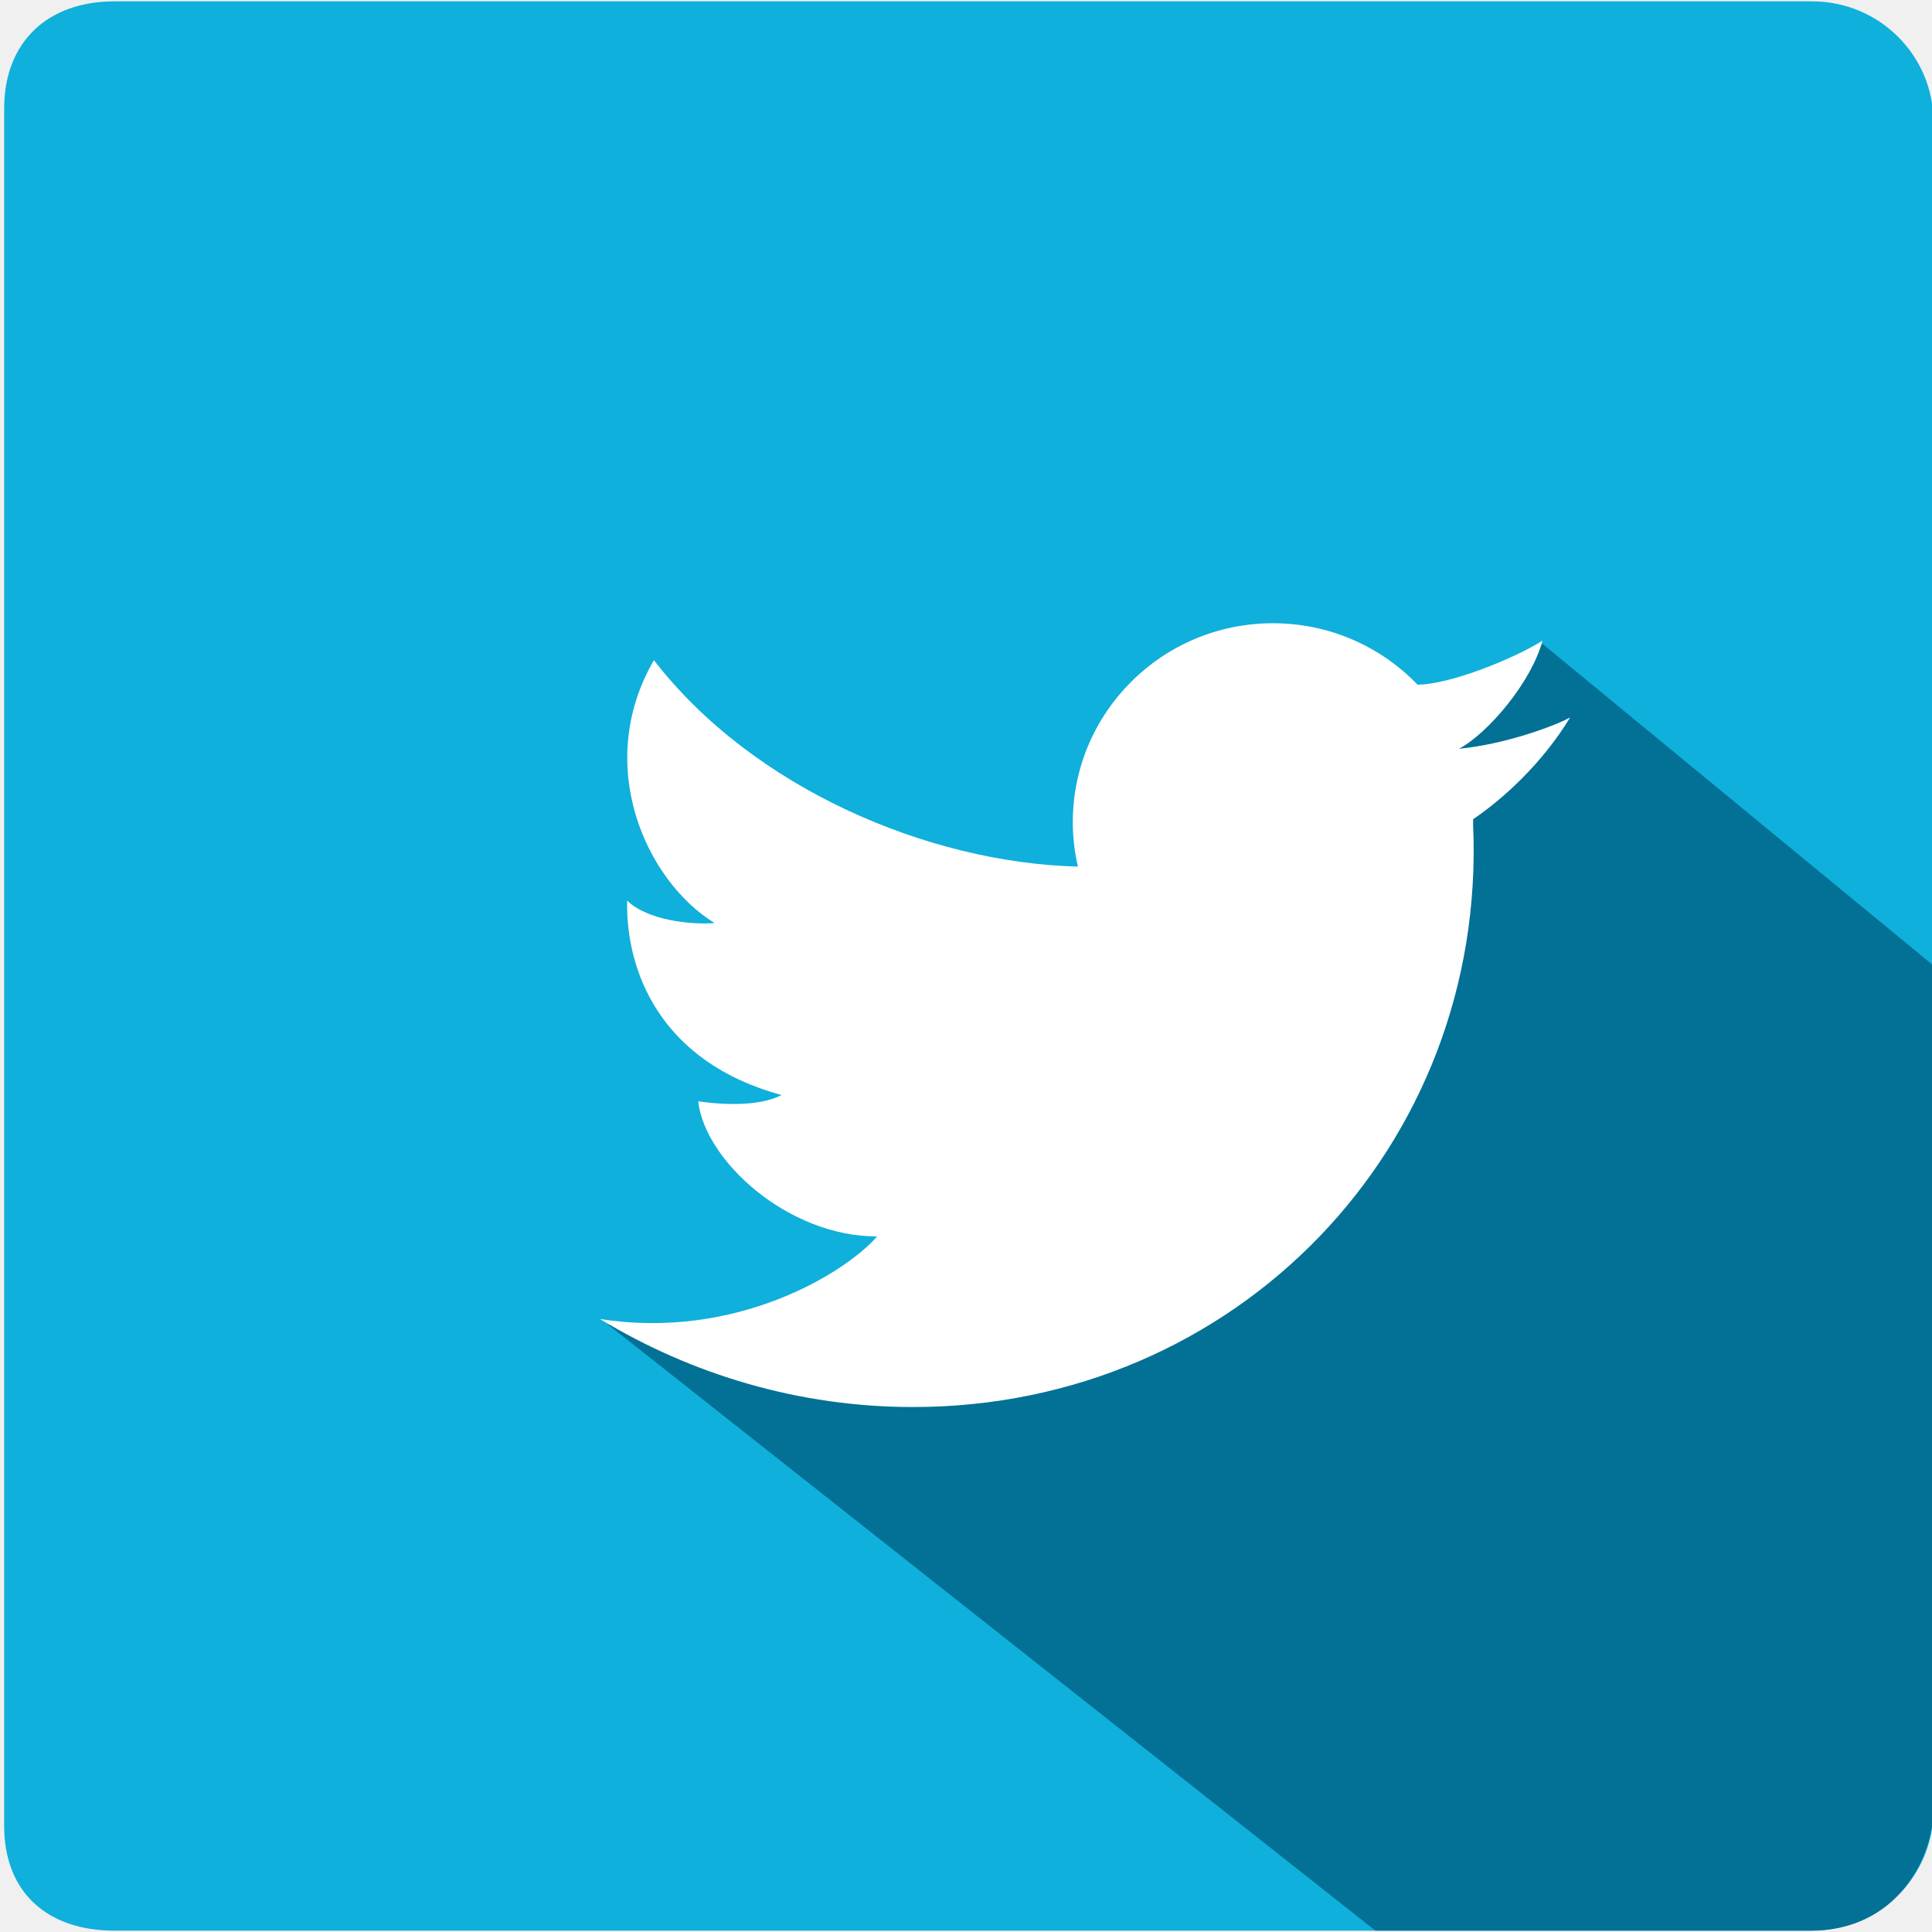
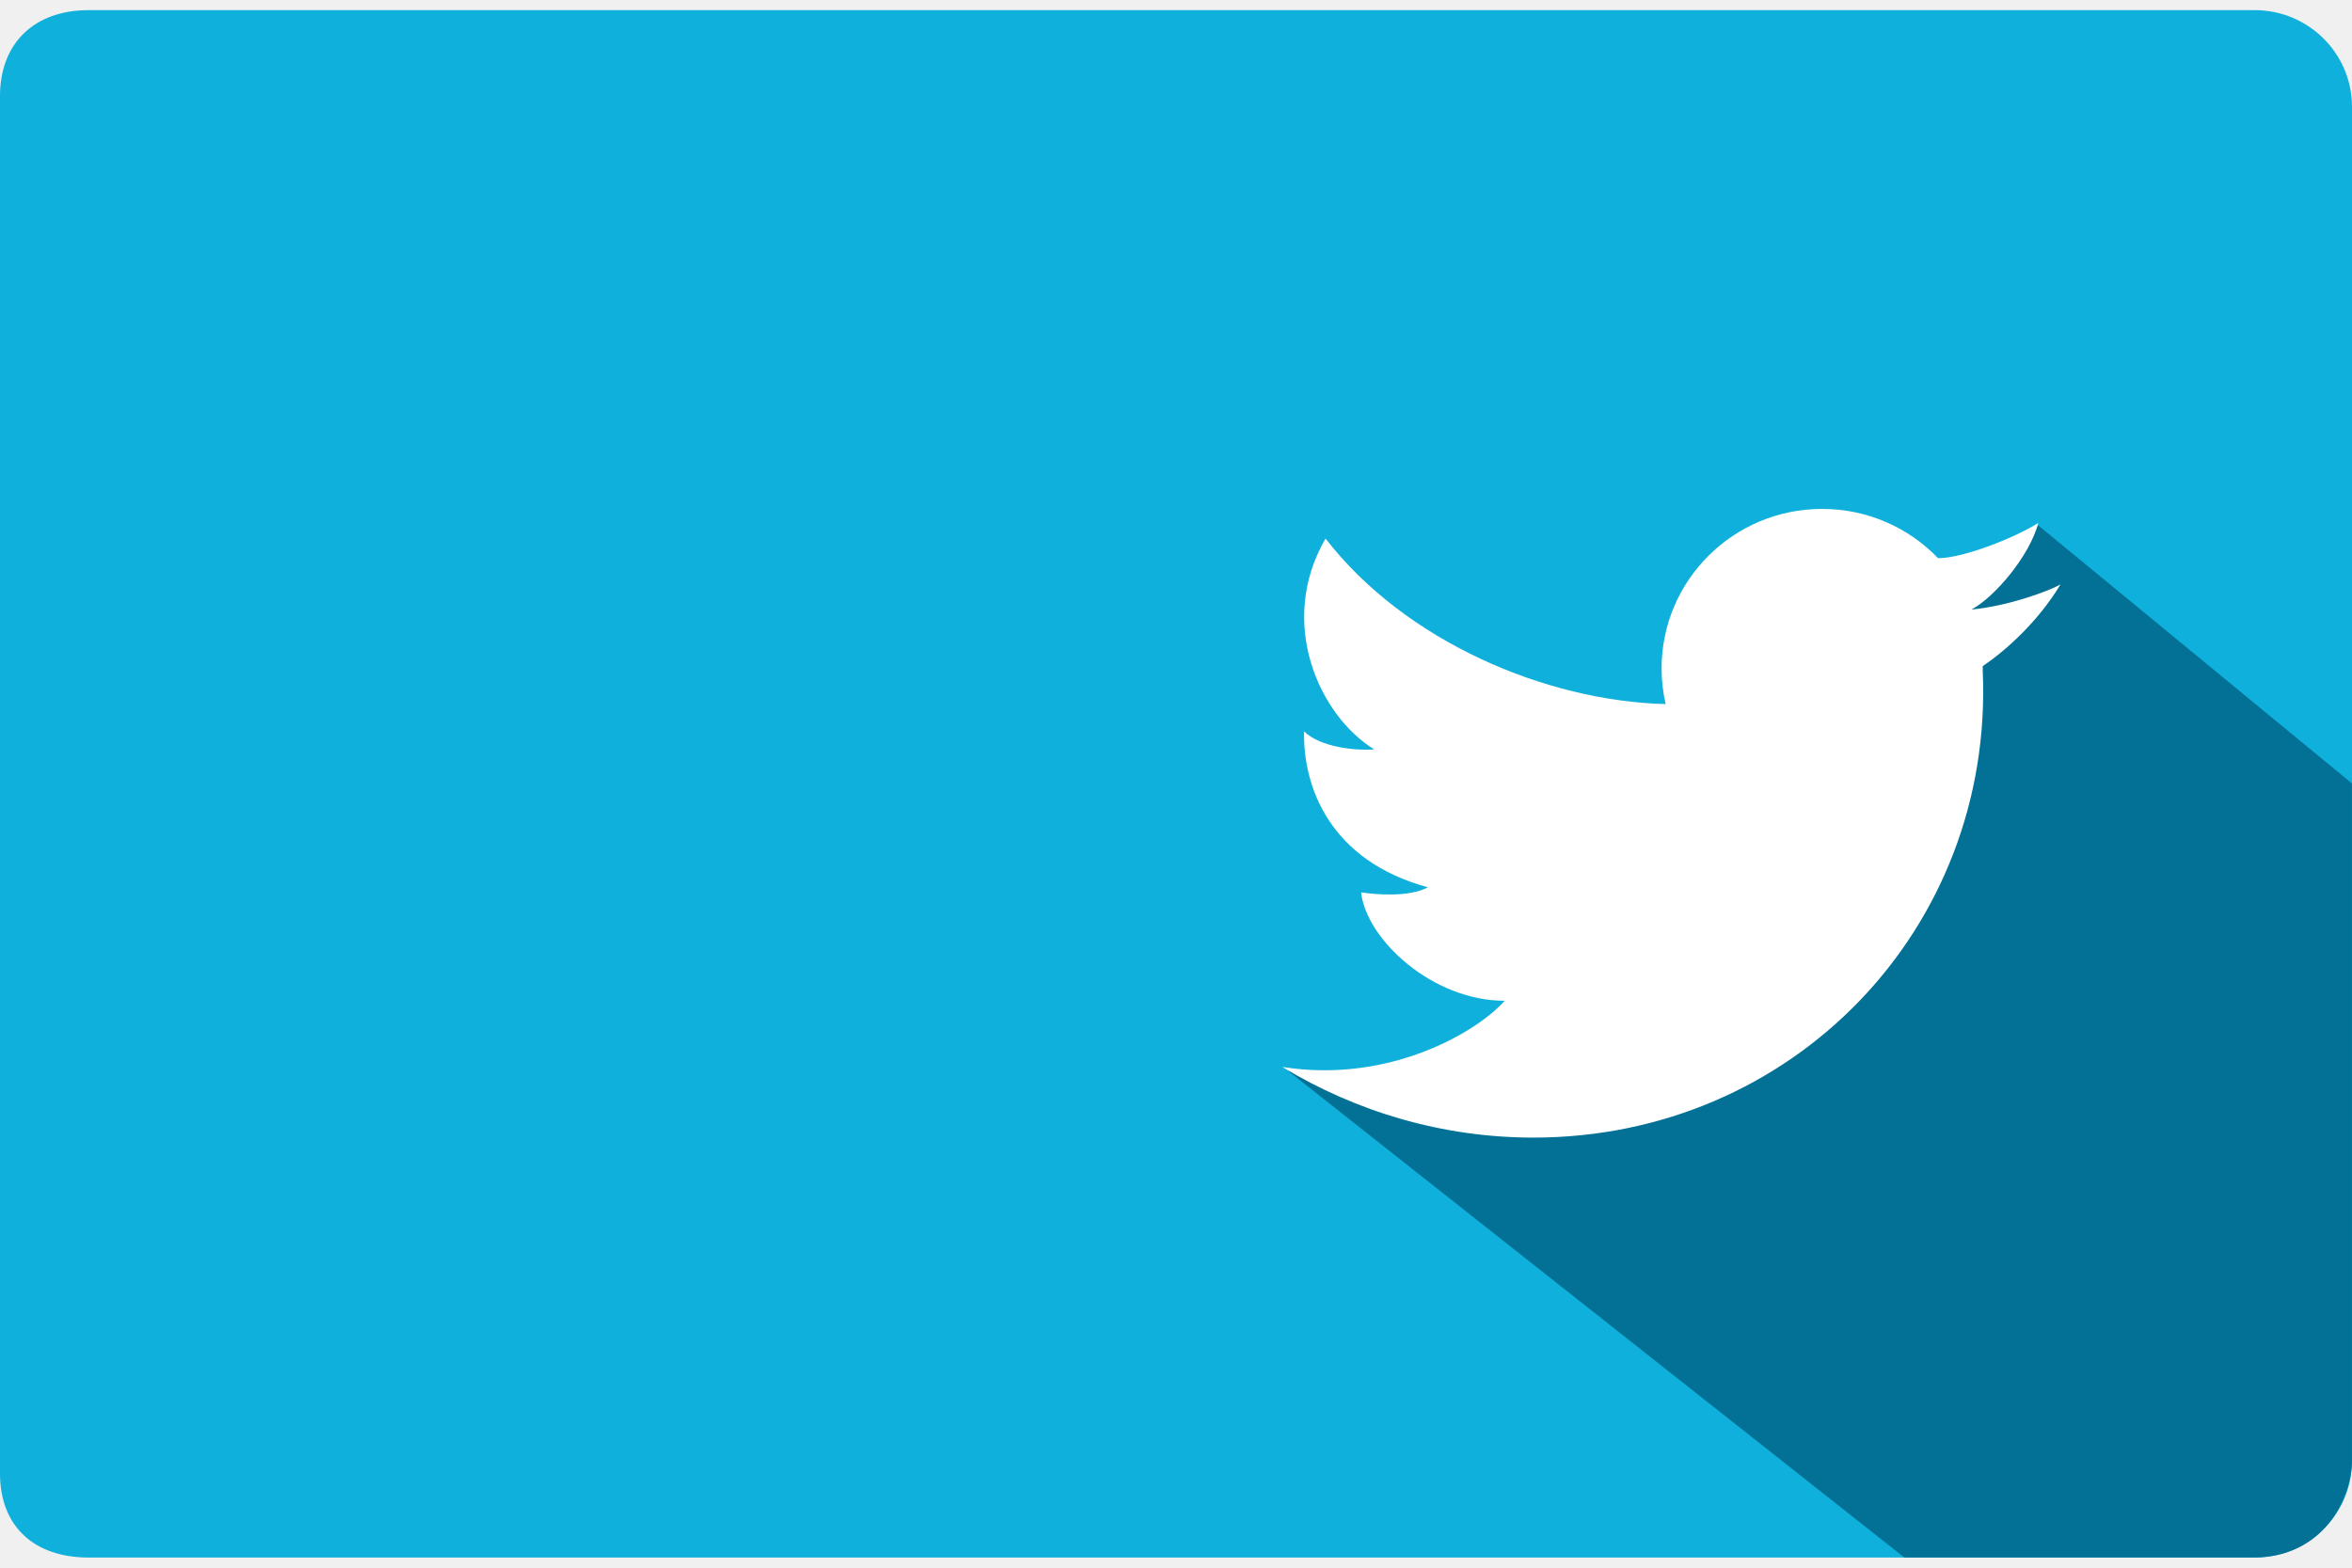
- <svg xmlns="http://www.w3.org/2000/svg" version="1.1" id="Layer_1" x="0px" y="0px" width="58px" height="58px" viewBox="-10 -10 58 58" enable-background="new -10 -10 58 58" xml:space="preserve">
+ <svg xmlns="http://www.w3.org/2000/svg" version="1.1" id="Layer_1" x="0px" y="0px" width="60px" height="40px" viewBox="-10 0 60 40" enable-background="new -10 0 60 40" xml:space="preserve">
  <g>
-     <path fill="#0FB0DB" d="M-6.564-9.959h50.967c2.01,0,3.641,1.62,3.641,3.62v50.679c0,2-1.629,3.62-3.641,3.62H-6.564   c-2.01,0-3.311-1.146-3.311-3.146V-6.737C-9.876-8.737-8.574-9.959-6.564-9.959z" />
-     <path fill="#037195" d="M8.228,29.744l23.062,18.215c0,0,10.494,0,13.074,0c2.58,0,3.678-2.175,3.678-3.656s0-25.318,0-25.318   L36.305,9.328c0,0-8.17,9.752-12.186,17.679C20.713,33.734,8.228,29.744,8.228,29.744z" />
-     <path fill="#FFFFFF" d="M37.136,11.539c-0.491,0.268-1.963,0.806-3.335,0.94c0.879-0.472,2.183-2.016,2.504-3.245   c-0.846,0.537-2.789,1.32-3.749,1.32c0,0,0,0.002,0.002,0.003c-1.094-1.139-2.634-1.847-4.344-1.847   c-3.317,0-6.008,2.675-6.008,5.975c0,0.457,0.055,0.904,0.154,1.331h-0.002c-4.501-0.114-9.762-2.358-12.727-6.197   c-1.82,3.135-0.245,6.621,1.821,7.892c-0.706,0.055-2.01-0.079-2.625-0.674c-0.043,2.08,0.965,4.838,4.635,5.836   c-0.707,0.38-1.956,0.271-2.501,0.189c0.192,1.759,2.666,4.057,5.37,4.057c-0.963,1.107-4.252,3.12-8.32,2.478   c2.765,1.674,5.987,2.643,9.398,2.643c9.694,0,17.222-7.811,16.816-17.447c0-0.011-0.003-0.023-0.003-0.032   c0-0.026,0.003-0.053,0.003-0.076c0-0.03-0.003-0.058-0.003-0.09C35.104,13.998,36.287,12.937,37.136,11.539z" />
+     <path fill="#0FB0DB" d="M-7.743,0.259h55.261c1.37,0,2.482,1.104,2.482,2.468v34.546c0,1.363-1.11,2.468-2.482,2.468H-7.743   c-1.37,0-2.257-0.781-2.257-2.145V2.455C-10.001,1.092-9.114,0.259-7.743,0.259z" />
+     <path fill="#037195" d="M22.859,27.323L38.58,39.74c0,0,7.153,0,8.912,0s2.507-1.483,2.507-2.492s0-17.258,0-17.258l-8.001-6.583   c0,0-5.569,6.648-8.307,12.051C31.369,30.043,22.859,27.323,22.859,27.323z" />
+     <path fill="#FFFFFF" d="M42.564,14.913c-0.335,0.183-1.338,0.549-2.273,0.641c0.599-0.322,1.488-1.374,1.707-2.212   c-0.577,0.366-1.901,0.9-2.556,0.9c0,0,0,0.001,0.001,0.002c-0.746-0.776-1.796-1.259-2.961-1.259   c-2.261,0-4.095,1.823-4.095,4.073c0,0.312,0.037,0.616,0.105,0.907h-0.001c-3.068-0.078-6.654-1.607-8.676-4.224   c-1.241,2.137-0.167,4.513,1.241,5.38c-0.481,0.037-1.37-0.054-1.789-0.459c-0.029,1.418,0.658,3.298,3.16,3.978   c-0.482,0.259-1.333,0.185-1.705,0.129c0.131,1.199,1.817,2.766,3.661,2.766c-0.656,0.755-2.898,2.127-5.671,1.689   c1.885,1.141,4.081,1.802,6.406,1.802c6.608,0,11.74-5.325,11.463-11.893c0-0.007-0.002-0.016-0.002-0.022   c0-0.018,0.002-0.036,0.002-0.052c0-0.02-0.002-0.04-0.002-0.061C41.179,16.59,41.986,15.866,42.564,14.913z" />
  </g>
</svg>
